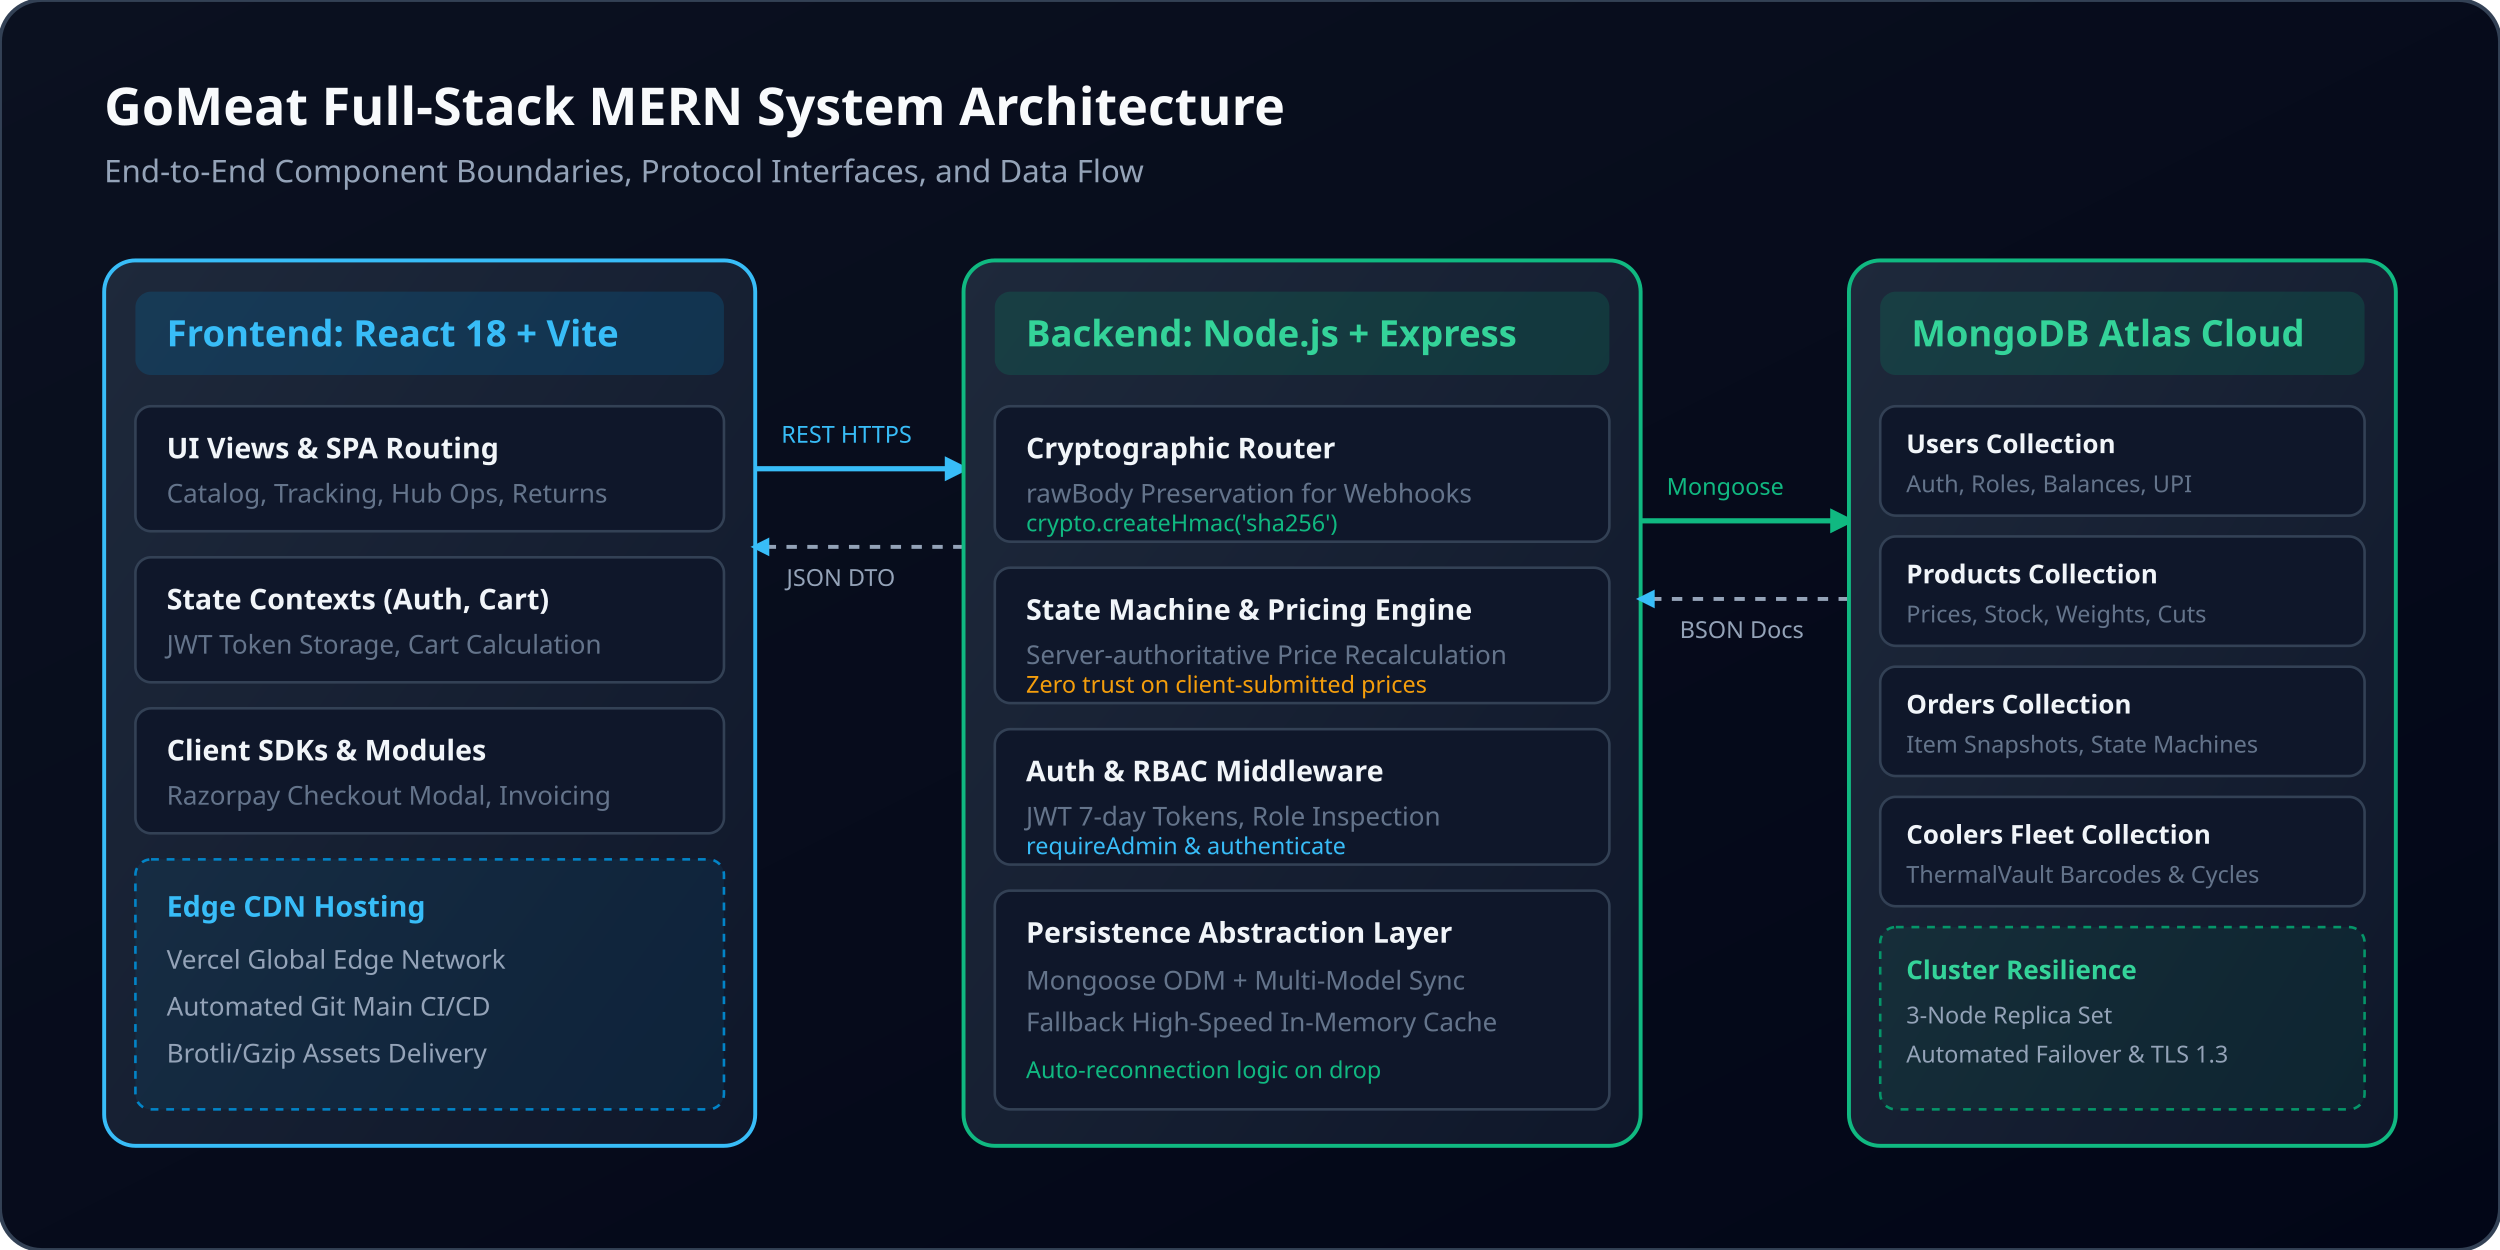
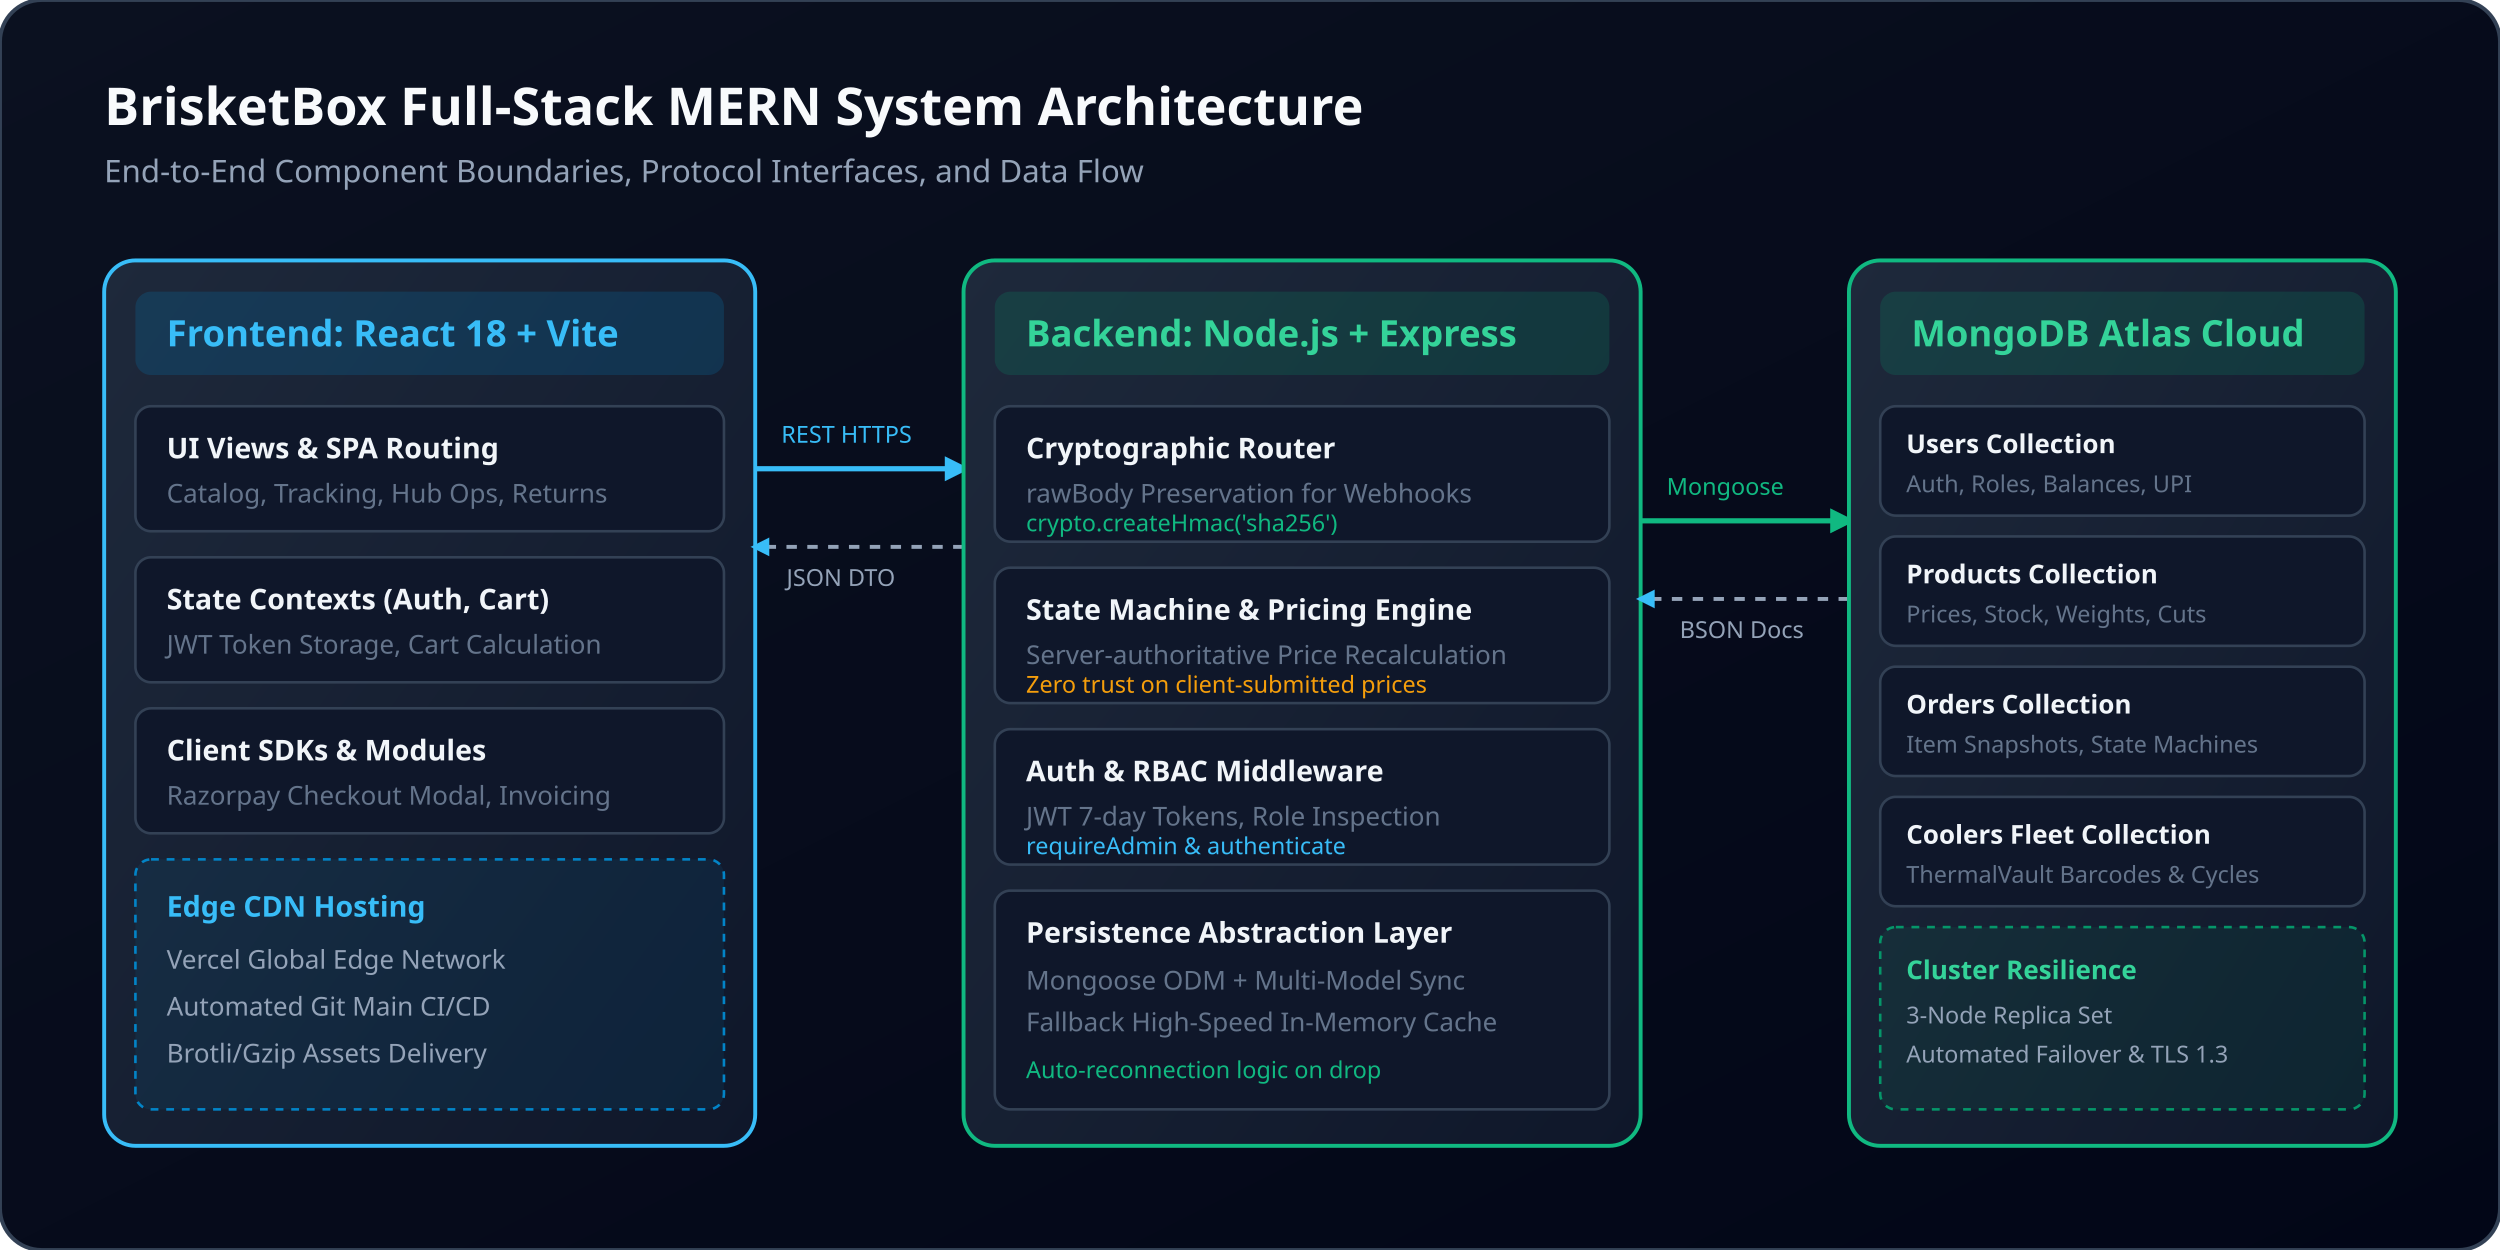
<svg xmlns="http://www.w3.org/2000/svg" viewBox="0 0 960 480" width="100%" height="100%">
  <defs>
    <linearGradient id="bg" x1="0" y1="0" x2="1" y2="1">
      <stop offset="0%" stop-color="#0b1120" />
      <stop offset="100%" stop-color="#020617" />
    </linearGradient>
    <linearGradient id="cardGrad" x1="0" y1="0" x2="1" y2="1">
      <stop offset="0%" stop-color="#1e293b" />
      <stop offset="100%" stop-color="#0f172a" />
    </linearGradient>
    <marker id="arrow" viewBox="0 0 10 10" refX="6" refY="5" markerWidth="6" markerHeight="6" orient="auto-start-reverse">
      <path d="M 0 1 L 8 5 L 0 9 z" fill="#38bdf8" />
    </marker>
    <marker id="arrowRed" viewBox="0 0 10 10" refX="6" refY="5" markerWidth="6" markerHeight="6" orient="auto-start-reverse">
      <path d="M 0 1 L 8 5 L 0 9 z" fill="#f43f5e" />
    </marker>
    <marker id="arrowGreen" viewBox="0 0 10 10" refX="6" refY="5" markerWidth="6" markerHeight="6" orient="auto-start-reverse">
      <path d="M 0 1 L 8 5 L 0 9 z" fill="#10b981" />
    </marker>
  </defs>
  <rect width="960" height="480" rx="16" fill="url(#bg)" stroke="#334155" stroke-width="1.5" />
-   <text x="40" y="48" font-family="system-ui, sans-serif" font-size="20" font-weight="800" fill="#f8fafc">GoMeat Full-Stack MERN System Architecture</text>
+   <text x="40" y="48" font-family="system-ui, sans-serif" font-size="20" font-weight="800" fill="#f8fafc">BrisketBox Full-Stack MERN System Architecture</text>
  <text x="40" y="70" font-family="system-ui, sans-serif" font-size="12" fill="#94a3b8">End-to-End Component Boundaries, Protocol Interfaces, and Data Flow</text>
  <rect x="40" y="100" width="250" height="340" rx="12" fill="url(#cardGrad)" stroke="#38bdf8" stroke-width="1.5" />
  <rect x="52" y="112" width="226" height="32" rx="6" fill="#0284c7" fill-opacity="0.2" />
  <text x="64" y="133" font-family="system-ui, sans-serif" font-size="14" font-weight="700" fill="#38bdf8">Frontend: React 18 + Vite</text>
  <rect x="52" y="156" width="226" height="48" rx="6" fill="#0f172a" stroke="#334155" />
  <text x="64" y="176" font-family="system-ui, sans-serif" font-size="11" font-weight="600" fill="#f1f5f9">UI Views &amp; SPA Routing</text>
  <text x="64" y="193" font-family="system-ui, sans-serif" font-size="10" fill="#64748b">Catalog, Tracking, Hub Ops, Returns</text>
  <rect x="52" y="214" width="226" height="48" rx="6" fill="#0f172a" stroke="#334155" />
  <text x="64" y="234" font-family="system-ui, sans-serif" font-size="11" font-weight="600" fill="#f1f5f9">State Contexts (Auth, Cart)</text>
  <text x="64" y="251" font-family="system-ui, sans-serif" font-size="10" fill="#64748b">JWT Token Storage, Cart Calculation</text>
  <rect x="52" y="272" width="226" height="48" rx="6" fill="#0f172a" stroke="#334155" />
  <text x="64" y="292" font-family="system-ui, sans-serif" font-size="11" font-weight="600" fill="#f1f5f9">Client SDKs &amp; Modules</text>
  <text x="64" y="309" font-family="system-ui, sans-serif" font-size="10" fill="#64748b">Razorpay Checkout Modal, Invoicing</text>
  <rect x="52" y="330" width="226" height="96" rx="6" fill="#0284c7" fill-opacity="0.1" stroke="#0284c7" stroke-dasharray="3 3" />
  <text x="64" y="352" font-family="system-ui, sans-serif" font-size="11" font-weight="700" fill="#38bdf8">Edge CDN Hosting</text>
  <text x="64" y="372" font-family="system-ui, sans-serif" font-size="10" fill="#94a3b8">Vercel Global Edge Network</text>
  <text x="64" y="390" font-family="system-ui, sans-serif" font-size="10" fill="#94a3b8">Automated Git Main CI/CD</text>
  <text x="64" y="408" font-family="system-ui, sans-serif" font-size="10" fill="#94a3b8">Brotli/Gzip Assets Delivery</text>
  <path d="M 290 180 L 370 180" stroke="#38bdf8" stroke-width="2" marker-end="url(#arrow)" />
  <text x="300" y="170" font-family="system-ui, sans-serif" font-size="9" fill="#38bdf8">REST HTTPS</text>
  <path d="M 370 210 L 290 210" stroke="#94a3b8" stroke-width="1.5" stroke-dasharray="4 4" marker-end="url(#arrow)" />
  <text x="302" y="225" font-family="system-ui, sans-serif" font-size="9" fill="#94a3b8">JSON DTO</text>
  <rect x="370" y="100" width="260" height="340" rx="12" fill="url(#cardGrad)" stroke="#10b981" stroke-width="1.5" />
  <rect x="382" y="112" width="236" height="32" rx="6" fill="#059669" fill-opacity="0.2" />
  <text x="394" y="133" font-family="system-ui, sans-serif" font-size="14" font-weight="700" fill="#34d399">Backend: Node.js + Express</text>
  <rect x="382" y="156" width="236" height="52" rx="6" fill="#0f172a" stroke="#334155" />
  <text x="394" y="176" font-family="system-ui, sans-serif" font-size="11" font-weight="600" fill="#f1f5f9">Cryptographic Router</text>
  <text x="394" y="193" font-family="system-ui, sans-serif" font-size="10" fill="#64748b">rawBody Preservation for Webhooks</text>
  <text x="394" y="204" font-family="system-ui, sans-serif" font-size="9" fill="#10b981">crypto.createHmac('sha256')</text>
  <rect x="382" y="218" width="236" height="52" rx="6" fill="#0f172a" stroke="#334155" />
  <text x="394" y="238" font-family="system-ui, sans-serif" font-size="11" font-weight="600" fill="#f1f5f9">State Machine &amp; Pricing Engine</text>
  <text x="394" y="255" font-family="system-ui, sans-serif" font-size="10" fill="#64748b">Server-authoritative Price Recalculation</text>
  <text x="394" y="266" font-family="system-ui, sans-serif" font-size="9" fill="#f59e0b">Zero trust on client-submitted prices</text>
  <rect x="382" y="280" width="236" height="52" rx="6" fill="#0f172a" stroke="#334155" />
  <text x="394" y="300" font-family="system-ui, sans-serif" font-size="11" font-weight="600" fill="#f1f5f9">Auth &amp; RBAC Middleware</text>
  <text x="394" y="317" font-family="system-ui, sans-serif" font-size="10" fill="#64748b">JWT 7-day Tokens, Role Inspection</text>
  <text x="394" y="328" font-family="system-ui, sans-serif" font-size="9" fill="#38bdf8">requireAdmin &amp; authenticate</text>
  <rect x="382" y="342" width="236" height="84" rx="6" fill="#0f172a" stroke="#334155" />
  <text x="394" y="362" font-family="system-ui, sans-serif" font-size="11" font-weight="600" fill="#f1f5f9">Persistence Abstraction Layer</text>
  <text x="394" y="380" font-family="system-ui, sans-serif" font-size="10" fill="#64748b">Mongoose ODM + Multi-Model Sync</text>
  <text x="394" y="396" font-family="system-ui, sans-serif" font-size="10" fill="#64748b">Fallback High-Speed In-Memory Cache</text>
  <text x="394" y="414" font-family="system-ui, sans-serif" font-size="9" fill="#10b981">Auto-reconnection logic on drop</text>
  <path d="M 630 200 L 710 200" stroke="#10b981" stroke-width="2" marker-end="url(#arrowGreen)" />
  <text x="640" y="190" font-family="system-ui, sans-serif" font-size="9" fill="#10b981">Mongoose</text>
  <path d="M 710 230 L 630 230" stroke="#94a3b8" stroke-width="1.5" stroke-dasharray="4 4" marker-end="url(#arrow)" />
  <text x="645" y="245" font-family="system-ui, sans-serif" font-size="9" fill="#94a3b8">BSON Docs</text>
  <rect x="710" y="100" width="210" height="340" rx="12" fill="url(#cardGrad)" stroke="#10b981" stroke-width="1.5" />
  <rect x="722" y="112" width="186" height="32" rx="6" fill="#059669" fill-opacity="0.2" />
  <text x="734" y="133" font-family="system-ui, sans-serif" font-size="14" font-weight="700" fill="#34d399">MongoDB Atlas Cloud</text>
  <rect x="722" y="156" width="186" height="42" rx="6" fill="#0f172a" stroke="#334155" />
  <text x="732" y="174" font-family="system-ui, sans-serif" font-size="10" font-weight="600" fill="#f1f5f9">Users Collection</text>
  <text x="732" y="189" font-family="system-ui, sans-serif" font-size="9" fill="#64748b">Auth, Roles, Balances, UPI</text>
  <rect x="722" y="206" width="186" height="42" rx="6" fill="#0f172a" stroke="#334155" />
  <text x="732" y="224" font-family="system-ui, sans-serif" font-size="10" font-weight="600" fill="#f1f5f9">Products Collection</text>
  <text x="732" y="239" font-family="system-ui, sans-serif" font-size="9" fill="#64748b">Prices, Stock, Weights, Cuts</text>
  <rect x="722" y="256" width="186" height="42" rx="6" fill="#0f172a" stroke="#334155" />
  <text x="732" y="274" font-family="system-ui, sans-serif" font-size="10" font-weight="600" fill="#f1f5f9">Orders Collection</text>
  <text x="732" y="289" font-family="system-ui, sans-serif" font-size="9" fill="#64748b">Item Snapshots, State Machines</text>
  <rect x="722" y="306" width="186" height="42" rx="6" fill="#0f172a" stroke="#334155" />
  <text x="732" y="324" font-family="system-ui, sans-serif" font-size="10" font-weight="600" fill="#f1f5f9">Coolers Fleet Collection</text>
  <text x="732" y="339" font-family="system-ui, sans-serif" font-size="9" fill="#64748b">ThermalVault Barcodes &amp; Cycles</text>
  <rect x="722" y="356" width="186" height="70" rx="6" fill="#059669" fill-opacity="0.1" stroke="#059669" stroke-dasharray="3 3" />
  <text x="732" y="376" font-family="system-ui, sans-serif" font-size="10" font-weight="700" fill="#34d399">Cluster Resilience</text>
  <text x="732" y="393" font-family="system-ui, sans-serif" font-size="9" fill="#94a3b8">3-Node Replica Set</text>
  <text x="732" y="408" font-family="system-ui, sans-serif" font-size="9" fill="#94a3b8">Automated Failover &amp; TLS 1.3</text>
</svg>
